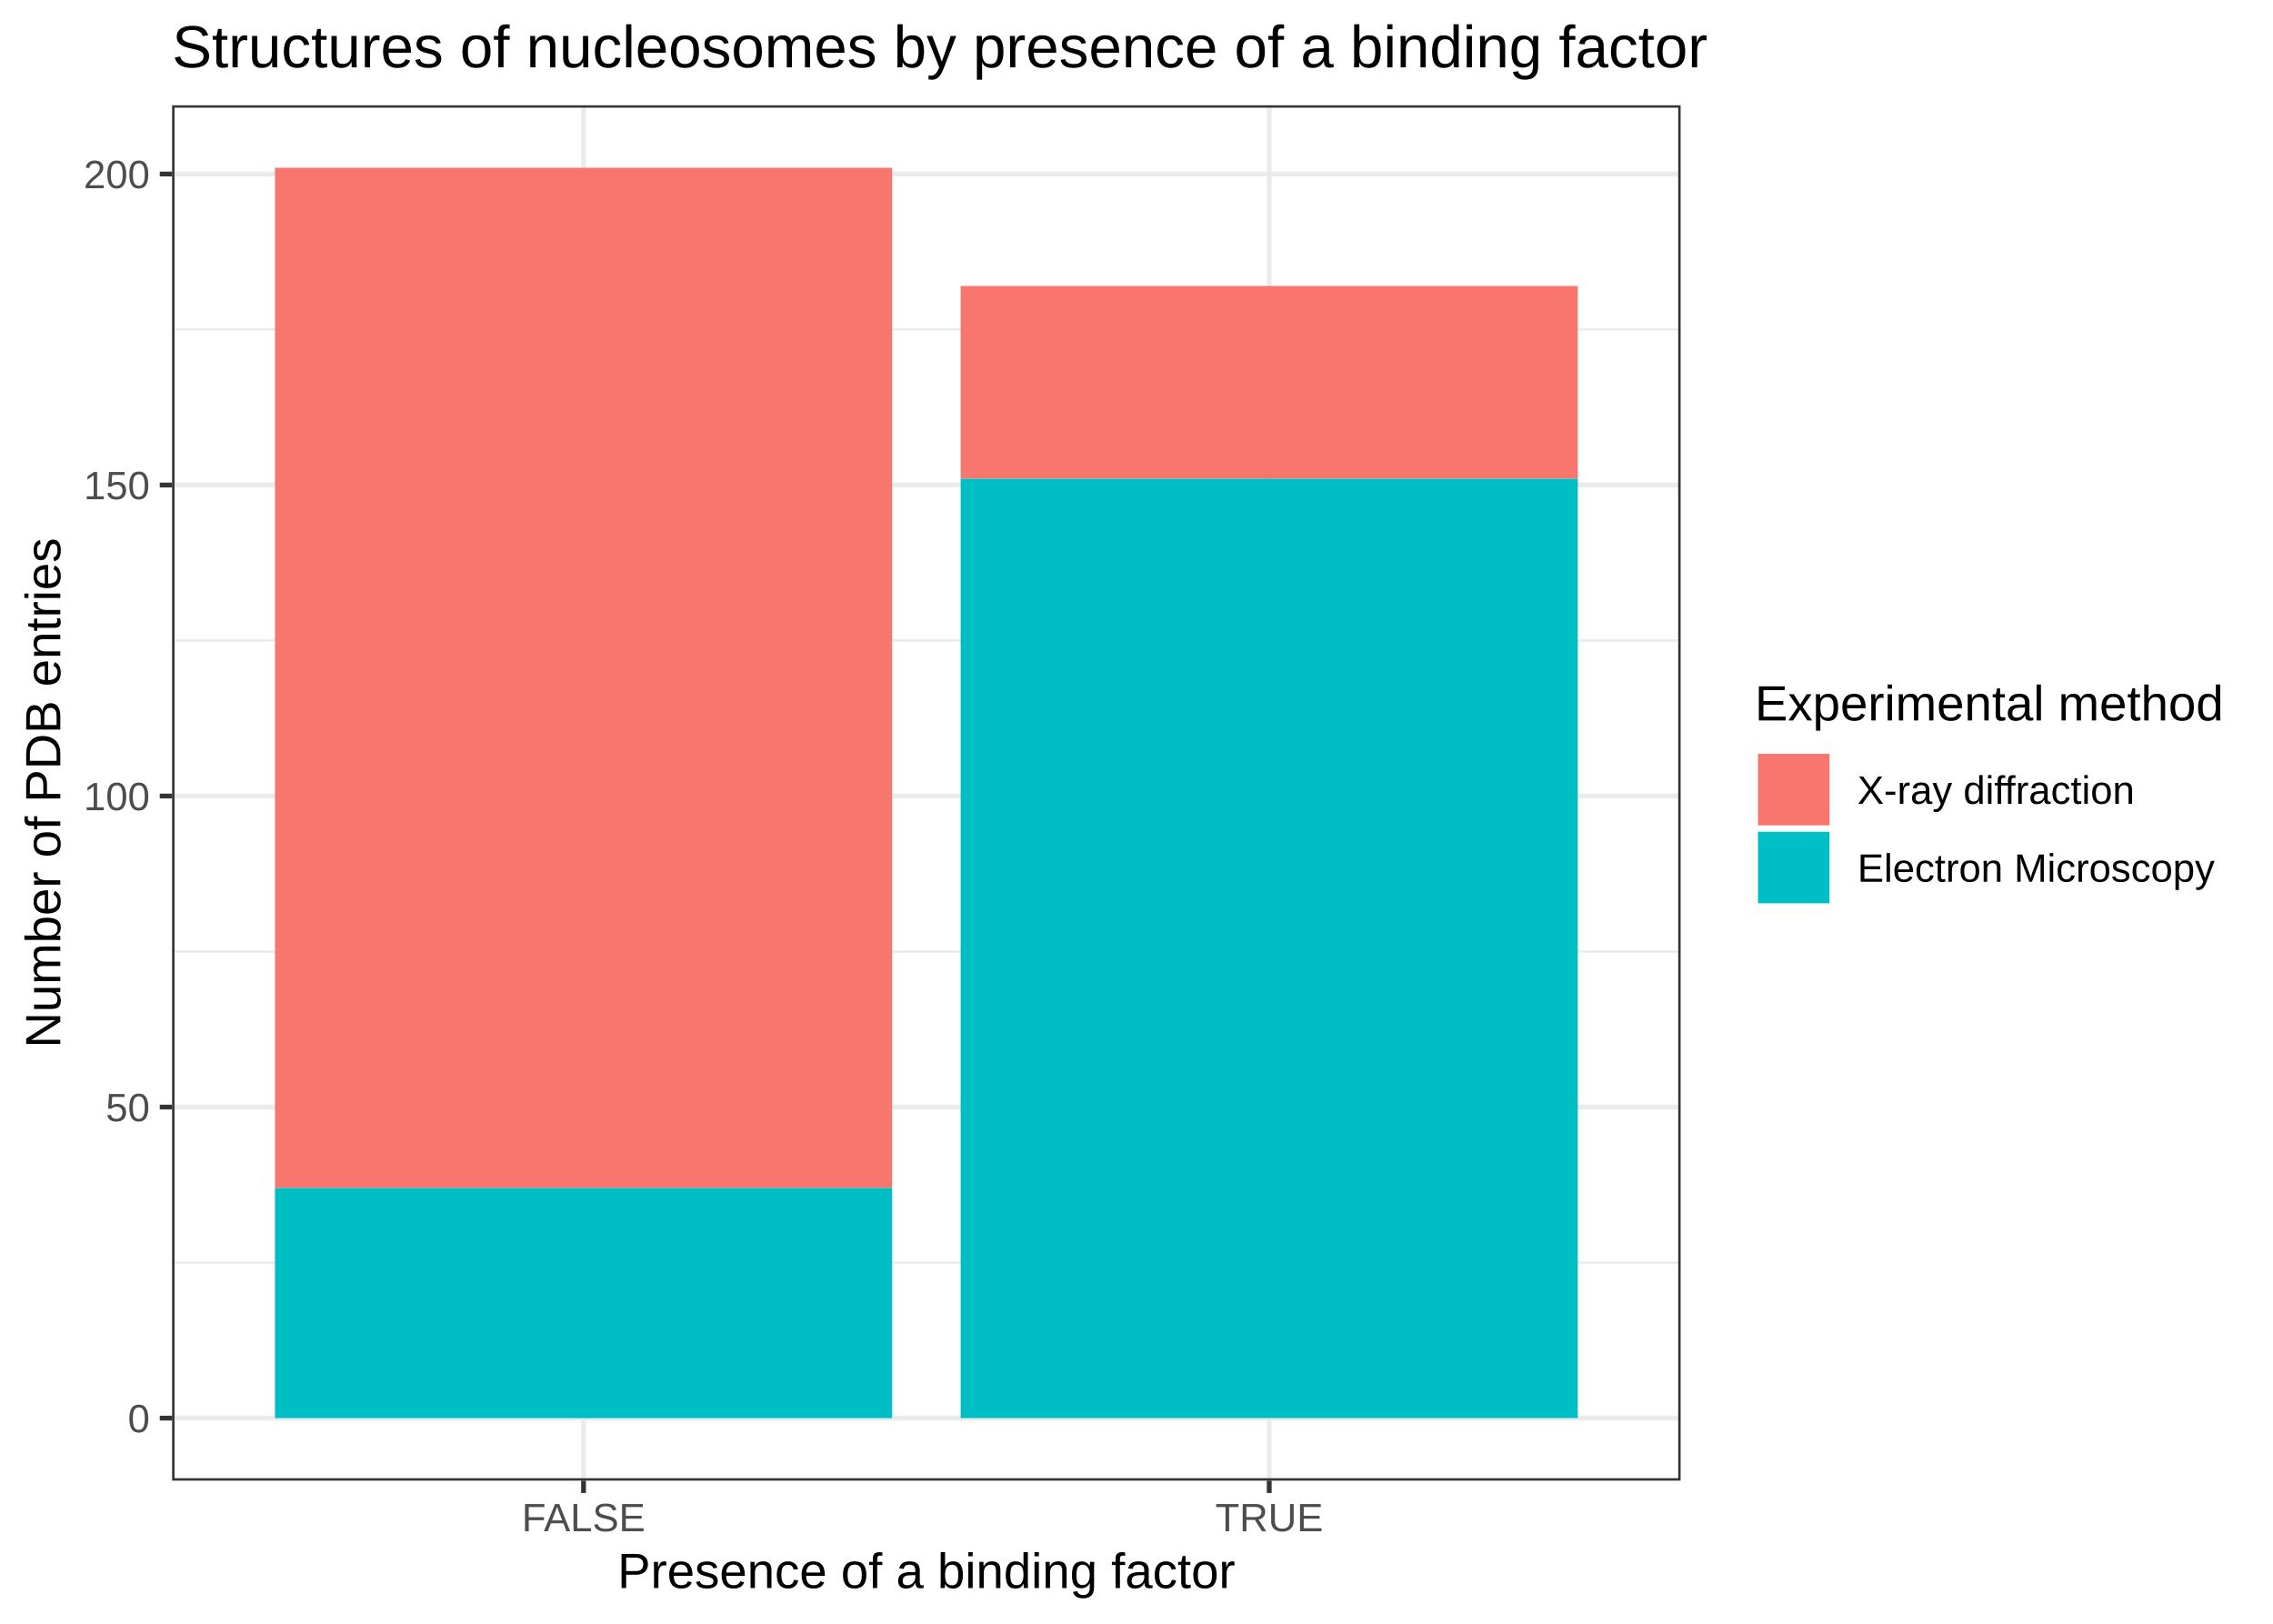
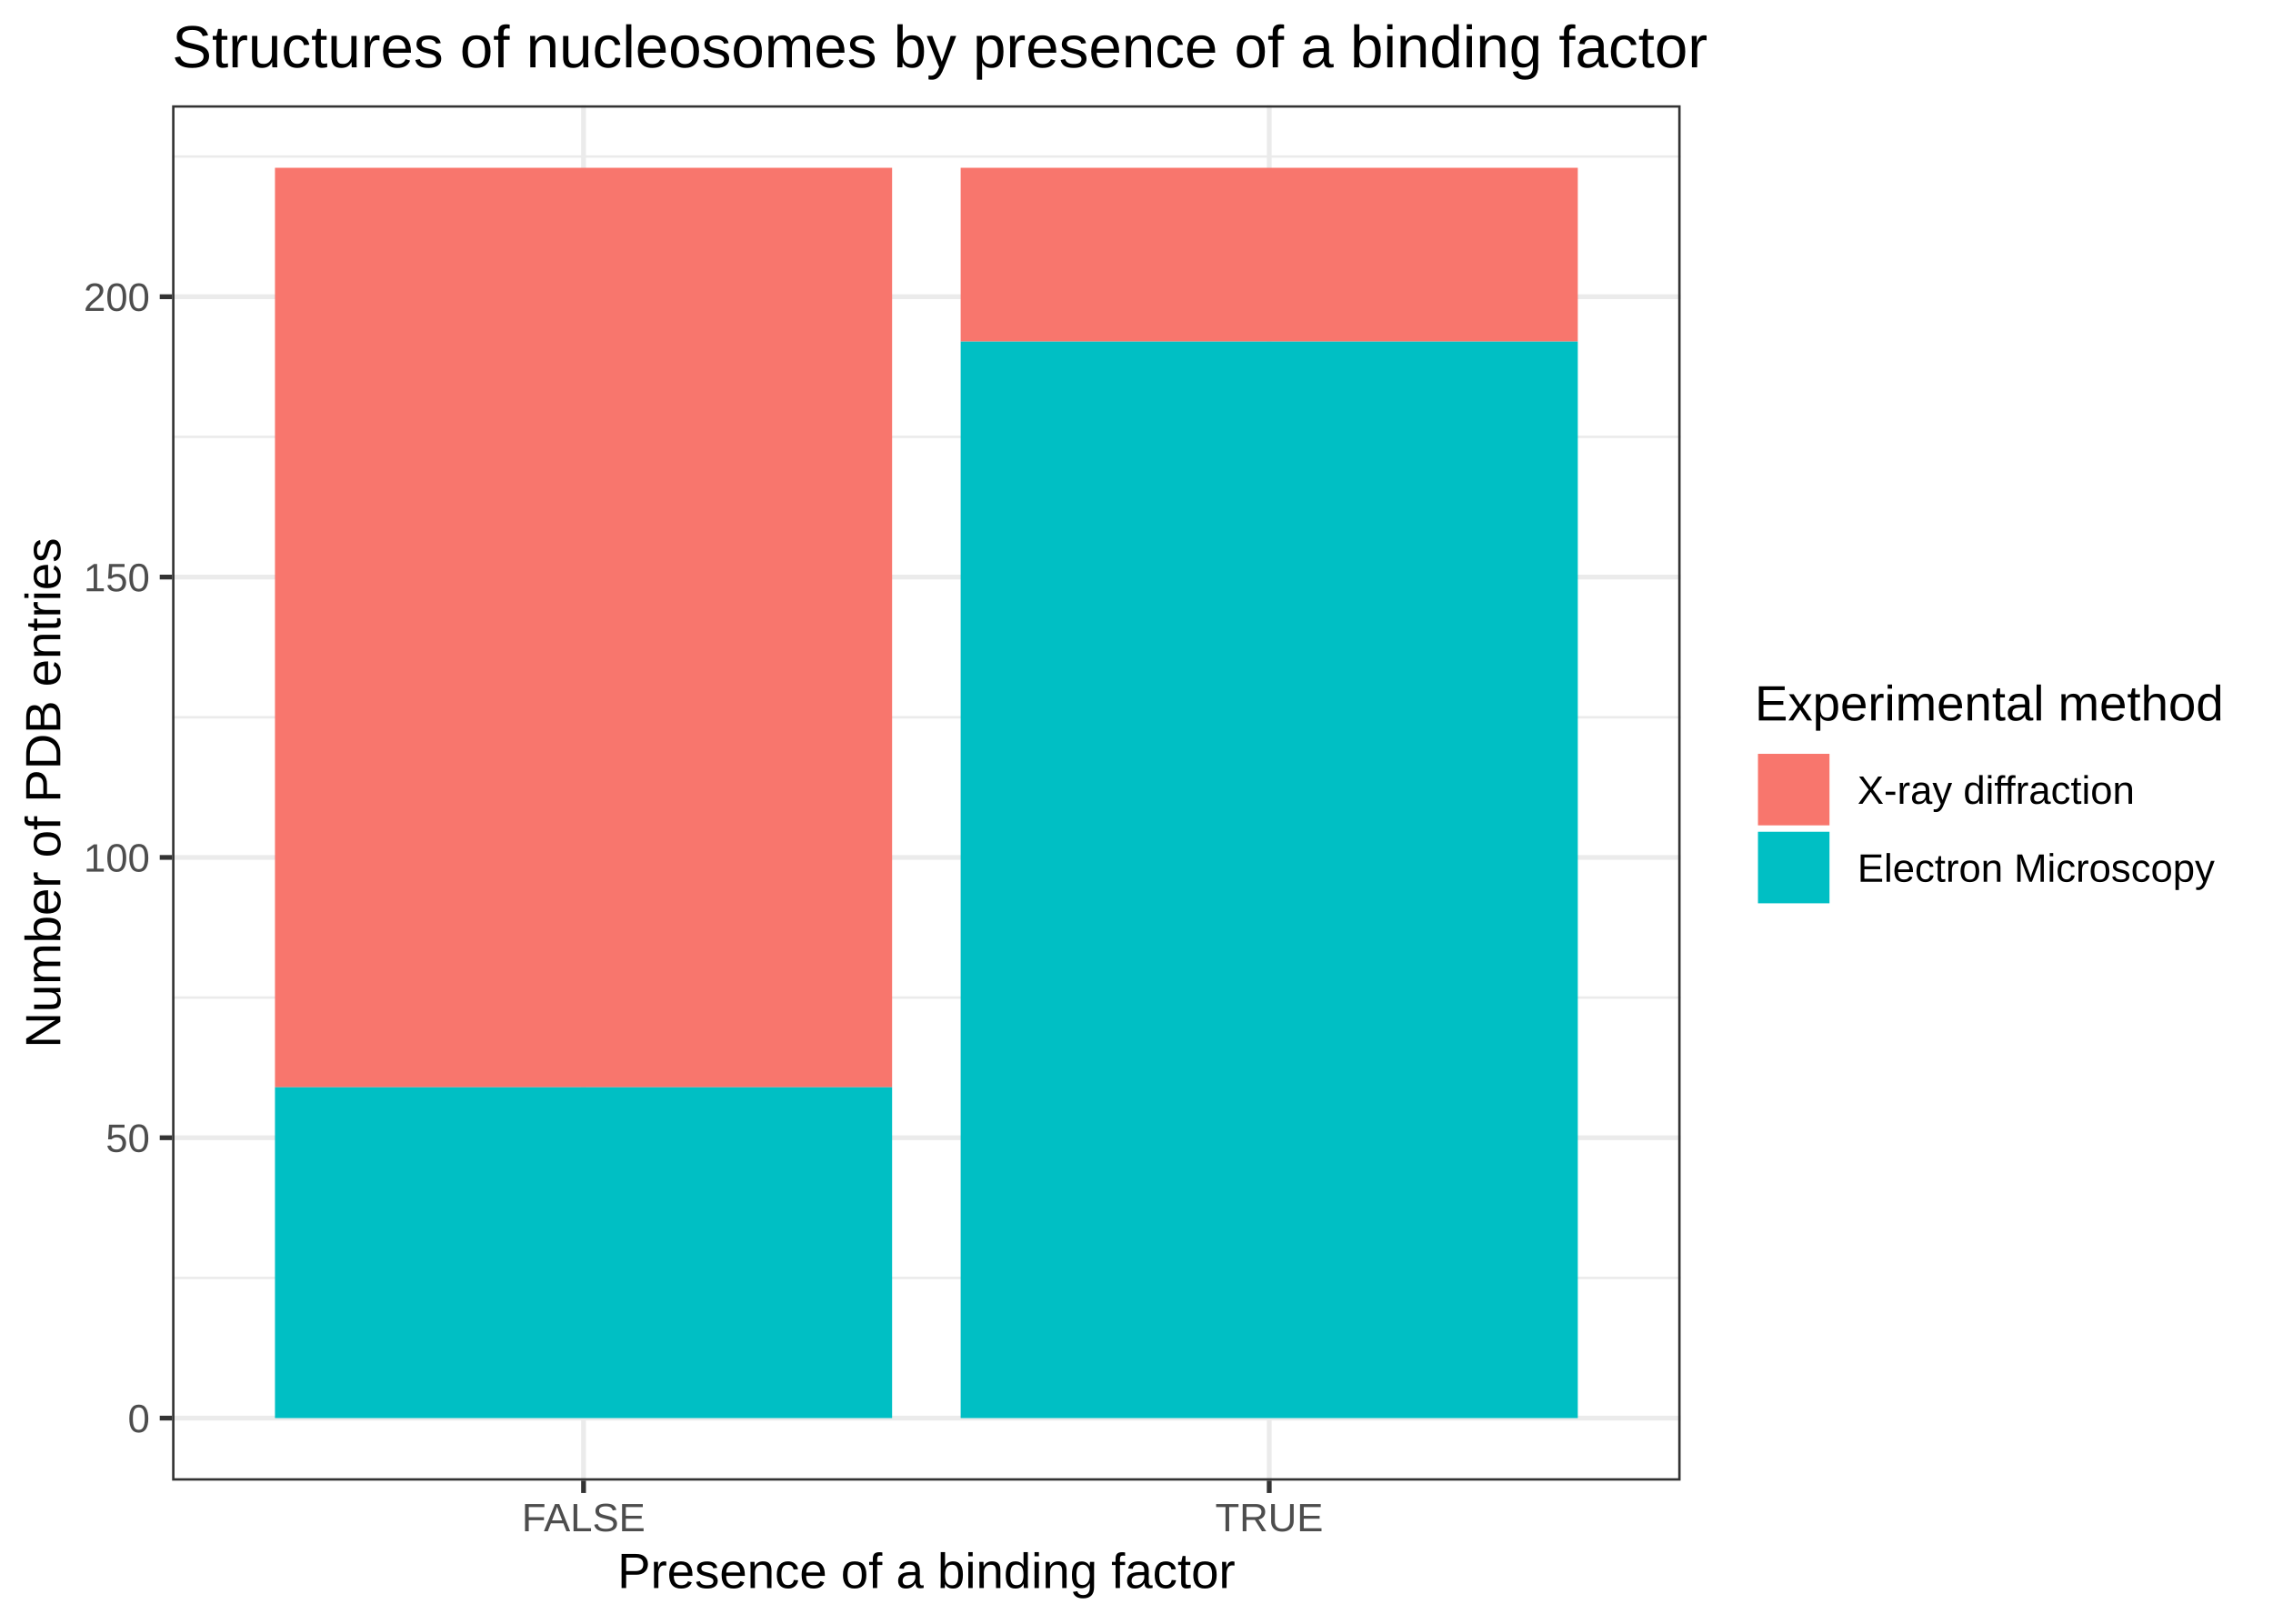
<svg xmlns="http://www.w3.org/2000/svg" class="svglite" width="504.00pt" height="360.00pt" viewBox="0 0 504.00 360.00">
  <defs>
    <style type="text/css">
    .svglite line, .svglite polyline, .svglite polygon, .svglite path, .svglite rect, .svglite circle {
      fill: none;
      stroke: #000000;
      stroke-linecap: round;
      stroke-linejoin: round;
      stroke-miterlimit: 10.00;
+     }
+     .svglite text {
+       white-space: pre;
    }
  </style>
  </defs>
  <rect width="100%" height="100%" style="stroke: none; fill: #FFFFFF;" />
  <defs>
    <clipPath id="cpMC4wMHw1MDQuMDB8MC4wMHwzNjAuMDA=">
      <rect x="0.00" y="0.00" width="504.00" height="360.00" />
    </clipPath>
  </defs>
  <g clip-path="url(#cpMC4wMHw1MDQuMDB8MC4wMHwzNjAuMDA=)">
    <rect x="0.00" y="0.00" width="504.00" height="360.00" style="stroke-width: 1.07; stroke: #FFFFFF; fill: #FFFFFF;" />
  </g>
  <defs>
    <clipPath id="cpMzguMTZ8MzcyLjY1fDIzLjM0fDMyOC4yNw==">
      <rect x="38.16" y="23.34" width="334.49" height="304.93" />
    </clipPath>
  </defs>
  <g clip-path="url(#cpMzguMTZ8MzcyLjY1fDIzLjM0fDMyOC4yNw==)">
    <rect x="38.16" y="23.34" width="334.49" height="304.93" style="stroke-width: 1.07; stroke: none; fill: #FFFFFF;" />
-     <polyline points="38.16,279.93 372.65,279.93 " style="stroke-width: 0.53; stroke: #EBEBEB; stroke-linecap: butt;" />
-     <polyline points="38.16,210.97 372.65,210.97 " style="stroke-width: 0.53; stroke: #EBEBEB; stroke-linecap: butt;" />
-     <polyline points="38.16,142.01 372.65,142.01 " style="stroke-width: 0.53; stroke: #EBEBEB; stroke-linecap: butt;" />
-     <polyline points="38.16,73.05 372.65,73.05 " style="stroke-width: 0.53; stroke: #EBEBEB; stroke-linecap: butt;" />
+     <polyline points="38.16,283.33 372.65,283.33 " style="stroke-width: 0.53; stroke: #EBEBEB; stroke-linecap: butt;" />
+     <polyline points="38.16,221.17 372.65,221.17 " style="stroke-width: 0.53; stroke: #EBEBEB; stroke-linecap: butt;" />
+     <polyline points="38.16,159.02 372.65,159.02 " style="stroke-width: 0.53; stroke: #EBEBEB; stroke-linecap: butt;" />
+     <polyline points="38.16,96.86 372.65,96.86 " style="stroke-width: 0.53; stroke: #EBEBEB; stroke-linecap: butt;" />
+     <polyline points="38.16,34.71 372.65,34.71 " style="stroke-width: 0.53; stroke: #EBEBEB; stroke-linecap: butt;" />
    <polyline points="38.16,314.41 372.65,314.41 " style="stroke-width: 1.07; stroke: #EBEBEB; stroke-linecap: butt;" />
-     <polyline points="38.16,245.45 372.65,245.45 " style="stroke-width: 1.07; stroke: #EBEBEB; stroke-linecap: butt;" />
-     <polyline points="38.16,176.49 372.65,176.49 " style="stroke-width: 1.07; stroke: #EBEBEB; stroke-linecap: butt;" />
-     <polyline points="38.16,107.53 372.65,107.53 " style="stroke-width: 1.07; stroke: #EBEBEB; stroke-linecap: butt;" />
-     <polyline points="38.16,38.58 372.65,38.58 " style="stroke-width: 1.07; stroke: #EBEBEB; stroke-linecap: butt;" />
+     <polyline points="38.16,252.25 372.65,252.25 " style="stroke-width: 1.07; stroke: #EBEBEB; stroke-linecap: butt;" />
+     <polyline points="38.16,190.10 372.65,190.10 " style="stroke-width: 1.07; stroke: #EBEBEB; stroke-linecap: butt;" />
+     <polyline points="38.16,127.94 372.65,127.94 " style="stroke-width: 1.07; stroke: #EBEBEB; stroke-linecap: butt;" />
+     <polyline points="38.16,65.79 372.65,65.79 " style="stroke-width: 1.07; stroke: #EBEBEB; stroke-linecap: butt;" />
    <polyline points="129.39,328.27 129.39,23.34 " style="stroke-width: 1.07; stroke: #EBEBEB; stroke-linecap: butt;" />
    <polyline points="281.43,328.27 281.43,23.34 " style="stroke-width: 1.07; stroke: #EBEBEB; stroke-linecap: butt;" />
-     <rect x="60.97" y="37.20" width="136.84" height="226.18" style="stroke-width: 1.07; stroke: none; stroke-linecap: square; stroke-linejoin: miter; fill: #F8766D;" />
-     <rect x="60.97" y="263.38" width="136.84" height="51.03" style="stroke-width: 1.07; stroke: none; stroke-linecap: square; stroke-linejoin: miter; fill: #00BFC4;" />
-     <rect x="213.01" y="63.40" width="136.84" height="42.75" style="stroke-width: 1.07; stroke: none; stroke-linecap: square; stroke-linejoin: miter; fill: #F8766D;" />
-     <rect x="213.01" y="106.15" width="136.84" height="208.25" style="stroke-width: 1.07; stroke: none; stroke-linecap: square; stroke-linejoin: miter; fill: #00BFC4;" />
+     <rect x="60.97" y="37.20" width="136.84" height="203.87" style="stroke-width: 1.07; stroke: none; stroke-linecap: square; stroke-linejoin: miter; fill: #F8766D;" />
+     <rect x="60.97" y="241.06" width="136.84" height="73.34" style="stroke-width: 1.07; stroke: none; stroke-linecap: square; stroke-linejoin: miter; fill: #00BFC4;" />
+     <rect x="213.01" y="37.20" width="136.84" height="38.54" style="stroke-width: 1.07; stroke: none; stroke-linecap: square; stroke-linejoin: miter; fill: #F8766D;" />
+     <rect x="213.01" y="75.73" width="136.84" height="238.67" style="stroke-width: 1.07; stroke: none; stroke-linecap: square; stroke-linejoin: miter; fill: #00BFC4;" />
    <rect x="38.16" y="23.34" width="334.49" height="304.93" style="stroke-width: 1.07; stroke: #333333;" />
  </g>
  <g clip-path="url(#cpMC4wMHw1MDQuMDB8MC4wMHwzNjAuMDA=)">
-     <text x="33.23" y="317.56" text-anchor="end" style="font-size: 8.80px; fill: #4D4D4D; font-family: Arial;" textLength="4.90px" lengthAdjust="spacingAndGlyphs">0</text>
-     <text x="33.23" y="248.60" text-anchor="end" style="font-size: 8.80px; fill: #4D4D4D; font-family: Arial;" textLength="9.79px" lengthAdjust="spacingAndGlyphs">50</text>
-     <text x="33.23" y="179.64" text-anchor="end" style="font-size: 8.80px; fill: #4D4D4D; font-family: Arial;" textLength="14.69px" lengthAdjust="spacingAndGlyphs">100</text>
-     <text x="33.23" y="110.69" text-anchor="end" style="font-size: 8.80px; fill: #4D4D4D; font-family: Arial;" textLength="14.69px" lengthAdjust="spacingAndGlyphs">150</text>
-     <text x="33.23" y="41.73" text-anchor="end" style="font-size: 8.80px; fill: #4D4D4D; font-family: Arial;" textLength="14.69px" lengthAdjust="spacingAndGlyphs">200</text>
+     <text x="33.23" y="317.56" text-anchor="end" style="font-size: 8.80px;fill: #4D4D4D; font-family: &quot;Arial&quot;;" textLength="4.90px" lengthAdjust="spacingAndGlyphs">0</text>
+     <text x="33.23" y="255.40" text-anchor="end" style="font-size: 8.80px;fill: #4D4D4D; font-family: &quot;Arial&quot;;" textLength="9.79px" lengthAdjust="spacingAndGlyphs">50</text>
+     <text x="33.23" y="193.25" text-anchor="end" style="font-size: 8.80px;fill: #4D4D4D; font-family: &quot;Arial&quot;;" textLength="14.69px" lengthAdjust="spacingAndGlyphs">100</text>
+     <text x="33.23" y="131.10" text-anchor="end" style="font-size: 8.80px;fill: #4D4D4D; font-family: &quot;Arial&quot;;" textLength="14.69px" lengthAdjust="spacingAndGlyphs">150</text>
+     <text x="33.23" y="68.94" text-anchor="end" style="font-size: 8.80px;fill: #4D4D4D; font-family: &quot;Arial&quot;;" textLength="14.69px" lengthAdjust="spacingAndGlyphs">200</text>
    <polyline points="35.42,314.41 38.16,314.41 " style="stroke-width: 1.07; stroke: #333333; stroke-linecap: butt;" />
-     <polyline points="35.42,245.45 38.16,245.45 " style="stroke-width: 1.07; stroke: #333333; stroke-linecap: butt;" />
-     <polyline points="35.42,176.49 38.16,176.49 " style="stroke-width: 1.07; stroke: #333333; stroke-linecap: butt;" />
-     <polyline points="35.42,107.53 38.16,107.53 " style="stroke-width: 1.07; stroke: #333333; stroke-linecap: butt;" />
-     <polyline points="35.42,38.58 38.16,38.58 " style="stroke-width: 1.07; stroke: #333333; stroke-linecap: butt;" />
+     <polyline points="35.42,252.25 38.16,252.25 " style="stroke-width: 1.07; stroke: #333333; stroke-linecap: butt;" />
+     <polyline points="35.42,190.10 38.16,190.10 " style="stroke-width: 1.07; stroke: #333333; stroke-linecap: butt;" />
+     <polyline points="35.42,127.94 38.16,127.94 " style="stroke-width: 1.07; stroke: #333333; stroke-linecap: butt;" />
+     <polyline points="35.42,65.79 38.16,65.79 " style="stroke-width: 1.07; stroke: #333333; stroke-linecap: butt;" />
    <polyline points="129.39,331.01 129.39,328.27 " style="stroke-width: 1.07; stroke: #333333; stroke-linecap: butt;" />
    <polyline points="281.43,331.01 281.43,328.27 " style="stroke-width: 1.07; stroke: #333333; stroke-linecap: butt;" />
-     <text x="129.39" y="339.50" text-anchor="middle" style="font-size: 8.80px; fill: #4D4D4D; font-family: Arial;" textLength="27.87px" lengthAdjust="spacingAndGlyphs">FALSE</text>
-     <text x="281.43" y="339.50" text-anchor="middle" style="font-size: 8.80px; fill: #4D4D4D; font-family: Arial;" textLength="23.94px" lengthAdjust="spacingAndGlyphs">TRUE</text>
-     <text x="205.41" y="352.09" text-anchor="middle" style="font-size: 11.00px; font-family: Arial;" textLength="136.98px" lengthAdjust="spacingAndGlyphs">Presence of a binding factor</text>
-     <text transform="translate(13.37,175.80) rotate(-90)" text-anchor="middle" style="font-size: 11.00px; font-family: Arial;" textLength="113.10px" lengthAdjust="spacingAndGlyphs">Number of PDB entries</text>
+     <text x="129.39" y="339.50" text-anchor="middle" style="font-size: 8.80px;fill: #4D4D4D; font-family: &quot;Arial&quot;;" textLength="27.87px" lengthAdjust="spacingAndGlyphs">FALSE</text>
+     <text x="281.43" y="339.50" text-anchor="middle" style="font-size: 8.80px;fill: #4D4D4D; font-family: &quot;Arial&quot;;" textLength="23.94px" lengthAdjust="spacingAndGlyphs">TRUE</text>
+     <text x="205.41" y="352.09" text-anchor="middle" style="font-size: 11.00px; font-family: &quot;Arial&quot;;" textLength="136.98px" lengthAdjust="spacingAndGlyphs">Presence of a binding factor</text>
+     <text transform="translate(13.37,175.80) rotate(-90)" text-anchor="middle" style="font-size: 11.00px; font-family: &quot;Arial&quot;;" textLength="113.10px" lengthAdjust="spacingAndGlyphs">Number of PDB entries</text>
    <rect x="383.61" y="145.14" width="114.91" height="61.32" style="stroke-width: 1.07; stroke: none; fill: #FFFFFF;" />
-     <text x="389.09" y="159.73" style="font-size: 11.00px; font-family: Arial;" textLength="103.95px" lengthAdjust="spacingAndGlyphs">Experimental method</text>
+     <text x="389.09" y="159.73" style="font-size: 11.00px; font-family: &quot;Arial&quot;;" textLength="103.95px" lengthAdjust="spacingAndGlyphs">Experimental method</text>
    <rect x="389.09" y="166.42" width="17.28" height="17.28" style="stroke-width: 1.07; stroke: none; fill: #FFFFFF;" />
    <rect x="389.80" y="167.13" width="15.86" height="15.86" style="stroke-width: 1.07; stroke: none; stroke-linecap: square; stroke-linejoin: miter; fill: #F8766D;" />
    <rect x="389.09" y="183.70" width="17.28" height="17.28" style="stroke-width: 1.07; stroke: none; fill: #FFFFFF;" />
    <rect x="389.80" y="184.41" width="15.86" height="15.86" style="stroke-width: 1.07; stroke: none; stroke-linecap: square; stroke-linejoin: miter; fill: #00BFC4;" />
-     <text x="411.85" y="178.22" style="font-size: 8.80px; font-family: Arial;" textLength="61.60px" lengthAdjust="spacingAndGlyphs">X-ray diffraction</text>
-     <text x="411.85" y="195.50" style="font-size: 8.80px; font-family: Arial;" textLength="79.21px" lengthAdjust="spacingAndGlyphs">Electron Microscopy</text>
-     <text x="38.16" y="14.94" style="font-size: 13.20px; font-family: Arial;" textLength="340.23px" lengthAdjust="spacingAndGlyphs">Structures of nucleosomes by presence of a binding factor</text>
+     <text x="411.85" y="178.22" style="font-size: 8.80px; font-family: &quot;Arial&quot;;" textLength="61.60px" lengthAdjust="spacingAndGlyphs">X-ray diffraction</text>
+     <text x="411.85" y="195.50" style="font-size: 8.80px; font-family: &quot;Arial&quot;;" textLength="79.21px" lengthAdjust="spacingAndGlyphs">Electron Microscopy</text>
+     <text x="38.16" y="14.94" style="font-size: 13.20px; font-family: &quot;Arial&quot;;" textLength="340.23px" lengthAdjust="spacingAndGlyphs">Structures of nucleosomes by presence of a binding factor</text>
  </g>
</svg>
